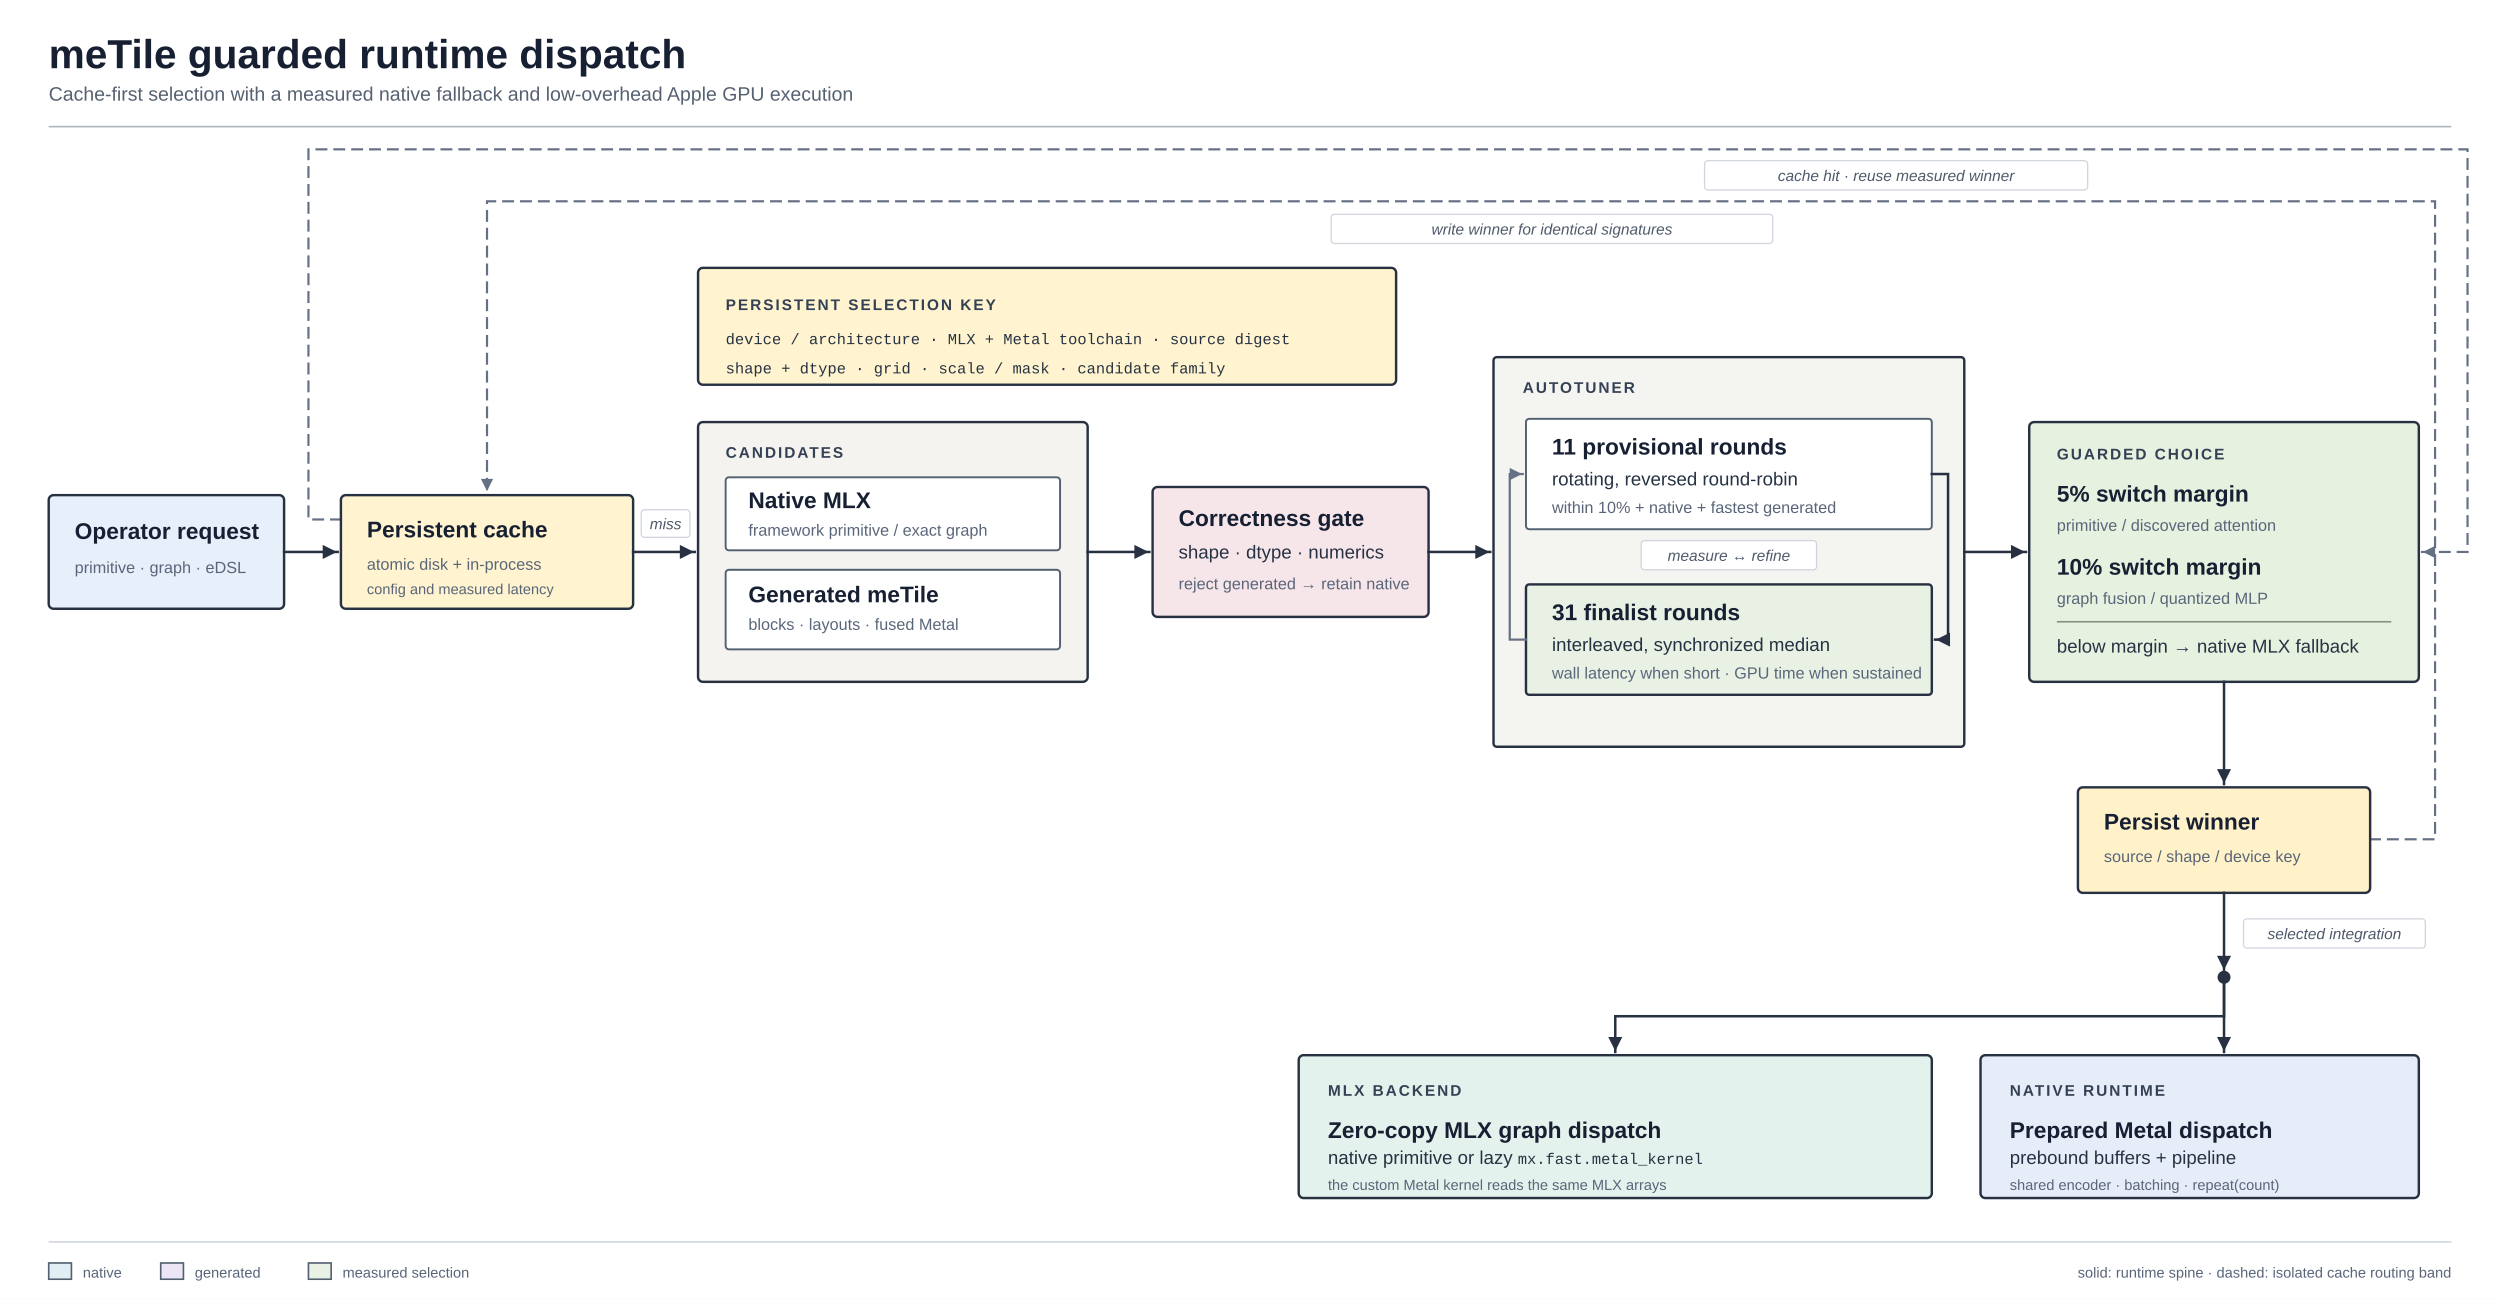
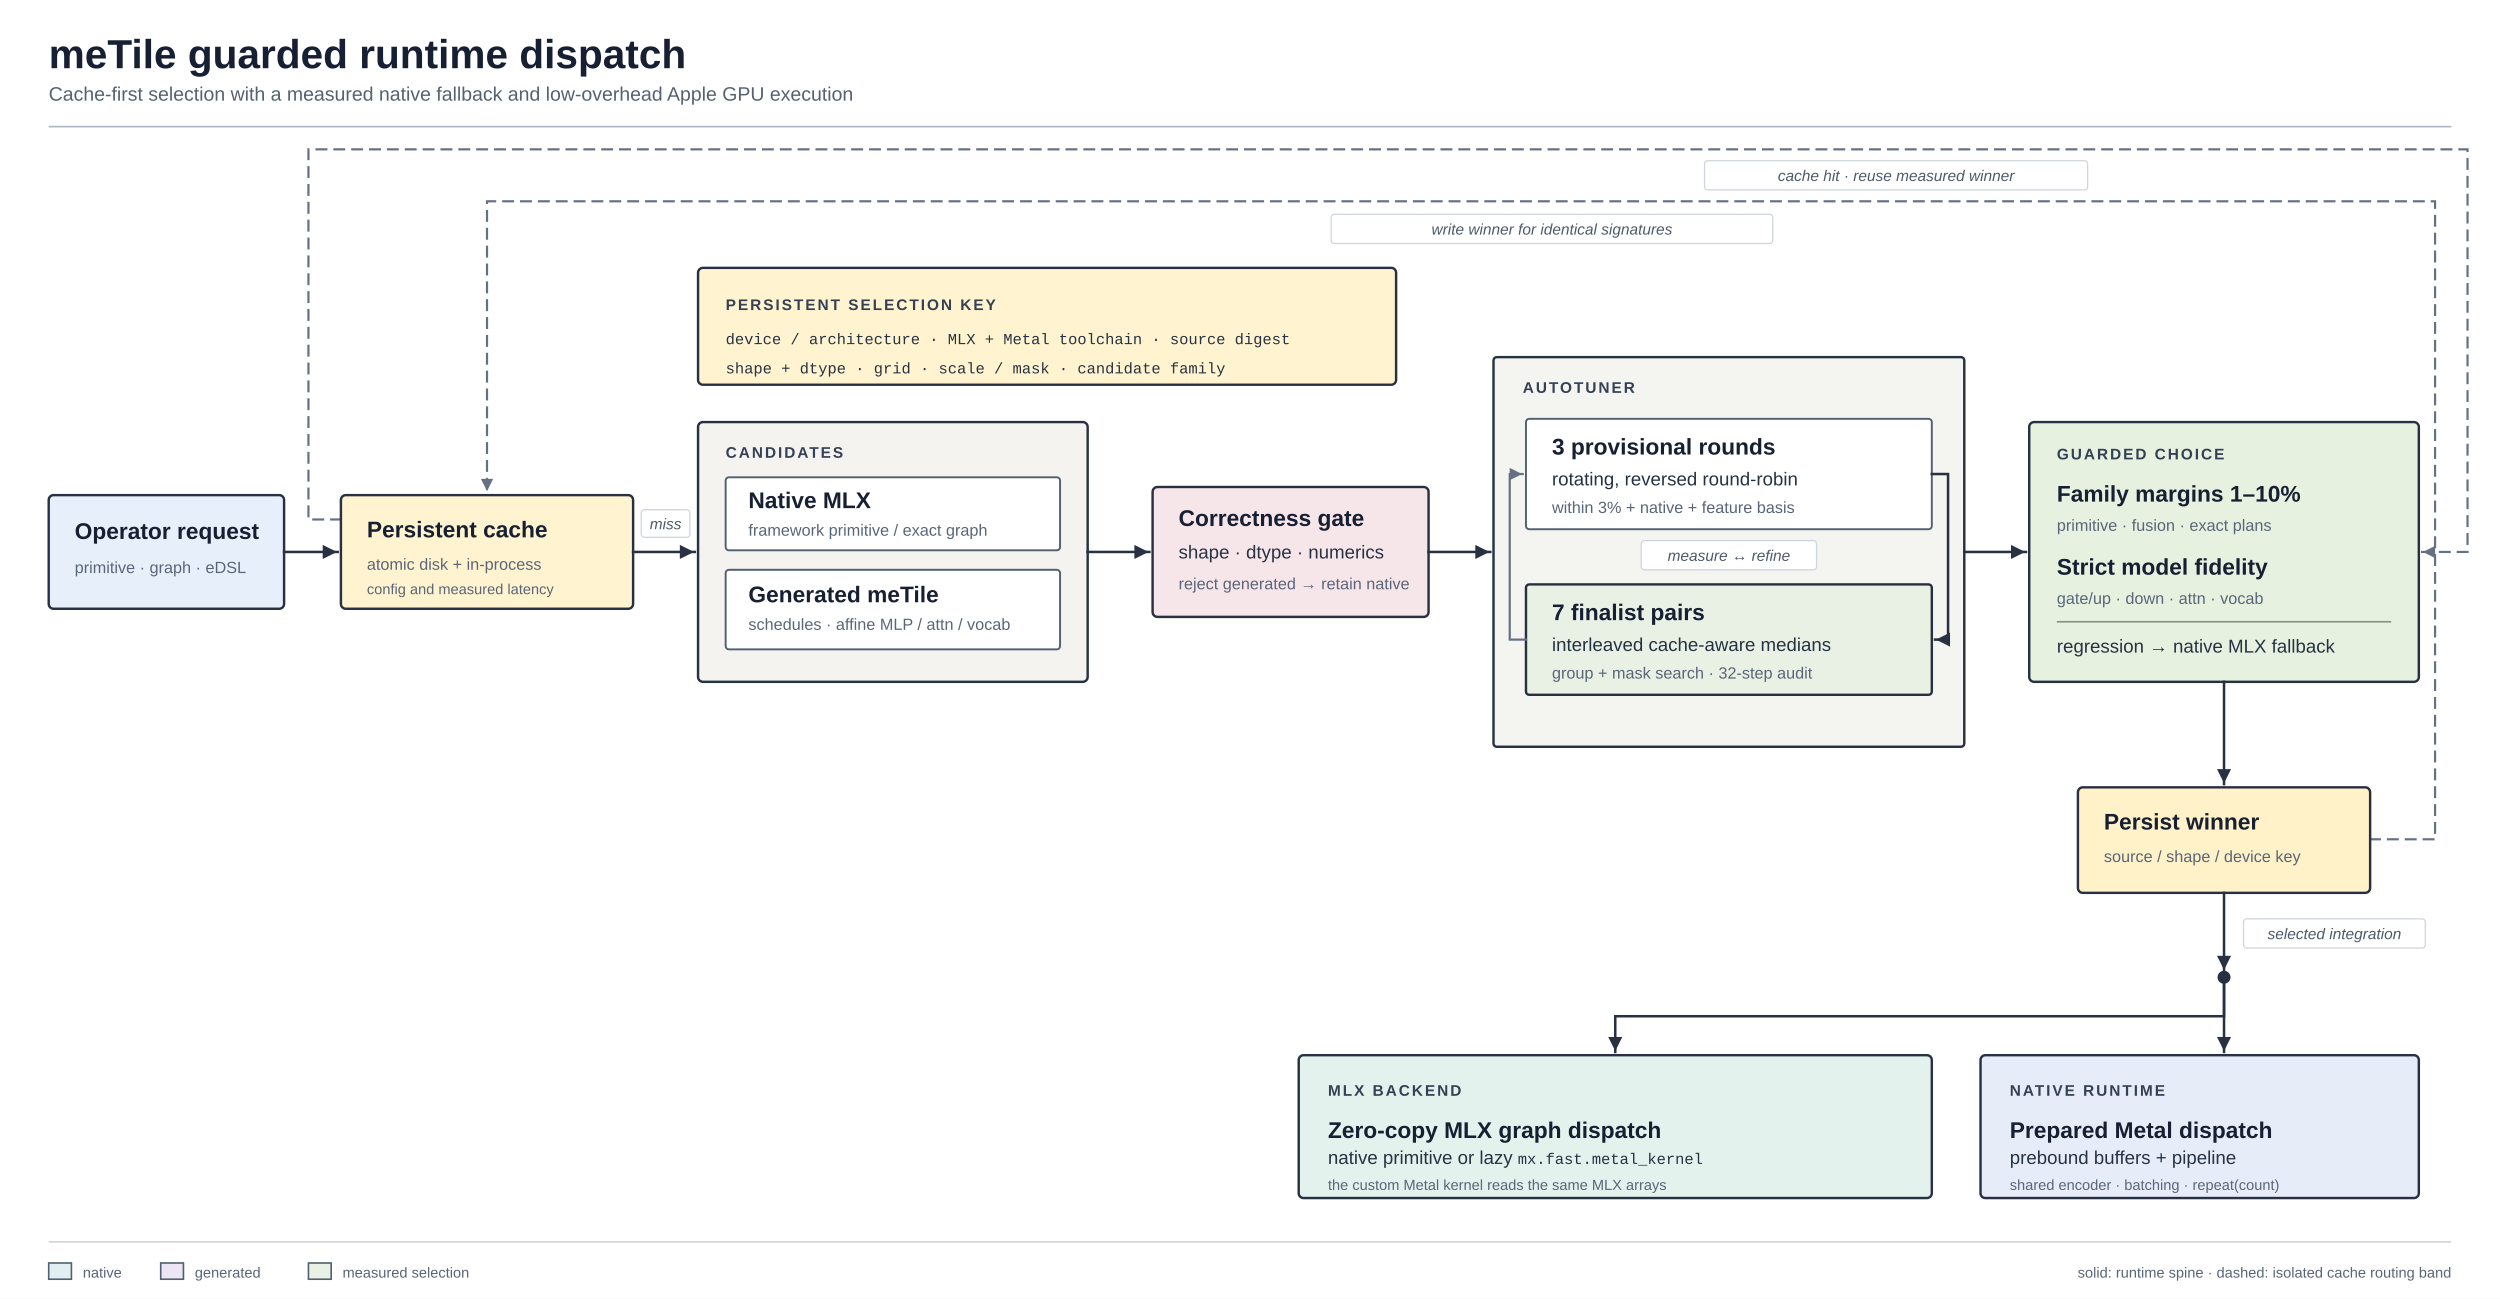
<svg xmlns="http://www.w3.org/2000/svg" viewBox="0 0 1540 800" role="img" aria-labelledby="title description" font-family="Arial, Helvetica, sans-serif">
  <defs>
    <marker id="arrow" viewBox="0 0 10 10" refX="8.5" refY="5" markerWidth="7" markerHeight="7" orient="auto-start-reverse">
      <path d="M0 1L8 5L0 9Z" fill="#273142" />
    </marker>
    <marker id="arrow-muted" viewBox="0 0 10 10" refX="8.5" refY="5" markerWidth="7" markerHeight="7" orient="auto-start-reverse">
      <path d="M0 1L8 5L0 9Z" fill="#667085" />
    </marker>
    <style>
      .box { stroke: #273142; stroke-width: 1.5; }
      .inner { fill: #ffffff; stroke: #526071; stroke-width: 1.2; }
      .edge { fill: none; stroke: #273142; stroke-width: 1.55; stroke-linecap: square; stroke-linejoin: miter; marker-end: url(#arrow); }
      .edge-muted { fill: none; stroke: #667085; stroke-width: 1.35; stroke-linecap: square; stroke-linejoin: miter; marker-end: url(#arrow-muted); }
      .edge-dashed { fill: none; stroke: #667085; stroke-width: 1.35; stroke-dasharray: 6 5; stroke-linecap: square; stroke-linejoin: miter; marker-end: url(#arrow-muted); }
      .title { fill: #172033; font-size: 25px; font-weight: 700; }
      .subtitle { fill: #556070; font-size: 12px; }
      .label { fill: #172033; font-size: 14px; font-weight: 700; }
      .body { fill: #263243; font-size: 11.5px; }
      .small { fill: #596579; font-size: 10px; }
      .tiny { fill: #596579; font-size: 9px; }
      .caps { fill: #344054; font-size: 9.5px; font-weight: 700; letter-spacing: 1.2px; }
      .mono { fill: #263243; font-family: 'SFMono-Regular', Consolas, 'Liberation Mono', monospace; font-size: 9.5px; }
      .arrow-label { fill: #4e596a; font-size: 9.5px; font-style: italic; }
    </style>
  </defs>
  <rect width="1540" height="800" fill="#ffffff" />
  <text x="30" y="42" class="title">meTile guarded runtime dispatch</text>
  <text x="30" y="62" class="subtitle">Cache-first selection with a measured native fallback and low-overhead Apple GPU execution</text>
  <line x1="30" y1="78" x2="1510" y2="78" stroke="#aeb6c2" stroke-width="1" />
  <path d="M210 320H190V92H1520V340H1492" class="edge-dashed" />
  <rect x="1050" y="99" width="236" height="18" rx="2" fill="#ffffff" stroke="#d0d5dd" stroke-width="0.8" />
  <text x="1168" y="111.5" text-anchor="middle" class="arrow-label">cache hit · reuse measured winner</text>
  <path d="M1460 517H1500V124H300V303" class="edge-dashed" />
  <rect x="820" y="132" width="272" height="18" rx="2" fill="#ffffff" stroke="#d0d5dd" stroke-width="0.8" />
  <text x="956" y="144.5" text-anchor="middle" class="arrow-label">write winner for identical signatures</text>
  <rect x="430" y="165" width="430" height="72" rx="3" fill="#fff4cf" class="box" />
  <text x="447" y="191" class="caps">PERSISTENT SELECTION KEY</text>
  <text x="447" y="212" class="mono">device / architecture · MLX + Metal toolchain · source digest</text>
  <text x="447" y="230" class="mono">shape + dtype · grid · scale / mask · candidate family</text>
  <rect x="30" y="305" width="145" height="70" rx="3" fill="#e7effa" class="box" />
  <text x="46" y="332" class="label">Operator request</text>
  <text x="46" y="353" class="small">primitive · graph · eDSL</text>
  <path d="M175 340H208" class="edge" />
  <rect x="210" y="305" width="180" height="70" rx="3" fill="#fff4cf" class="box" />
  <text x="226" y="331" class="label">Persistent cache</text>
  <text x="226" y="351" class="small">atomic disk + in-process</text>
  <text x="226" y="366" class="tiny">config and measured latency</text>
  <path d="M390 340H428" class="edge" />
  <rect x="395" y="314" width="30" height="17" rx="2" fill="#ffffff" stroke="#d0d5dd" stroke-width="0.8" />
  <text x="410" y="326" text-anchor="middle" class="arrow-label">miss</text>
  <rect x="430" y="260" width="240" height="160" rx="3" fill="#f5f3f0" class="box" />
  <text x="447" y="282" class="caps">CANDIDATES</text>
  <rect x="447" y="294" width="206" height="45" rx="2" fill="#dfeff4" class="inner" />
  <text x="461" y="313" class="label">Native MLX</text>
  <text x="461" y="330" class="small">framework primitive / exact graph</text>
  <rect x="447" y="351" width="206" height="49" rx="2" fill="#ece5f6" class="inner" />
  <text x="461" y="371" class="label">Generated meTile</text>
-   <text x="461" y="388" class="small">blocks · layouts · fused Metal</text>
+   <text x="461" y="388" class="small">schedules · affine MLP / attn / vocab</text>
  <path d="M670 340H708" class="edge" />
  <rect x="710" y="300" width="170" height="80" rx="3" fill="#f7e6e9" class="box" />
  <text x="726" y="324" class="label">Correctness gate</text>
  <text x="726" y="344" class="body">shape · dtype · numerics</text>
  <text x="726" y="363" class="small">reject generated → retain native</text>
  <path d="M880 340H918" class="edge" />
  <rect x="920" y="220" width="290" height="240" rx="2" fill="#f4f4f1" class="box" />
  <text x="938" y="242" class="caps">AUTOTUNER</text>
  <rect x="940" y="258" width="250" height="68" rx="2" class="inner" />
-   <text x="956" y="280" class="label">11 provisional rounds</text>
+   <text x="956" y="280" class="label">3 provisional rounds</text>
  <text x="956" y="299" class="body">rotating, reversed round-robin</text>
-   <text x="956" y="316" class="small">within 10% + native + fastest generated</text>
+   <text x="956" y="316" class="small">within 3% + native + feature basis</text>
  <rect x="940" y="360" width="250" height="68" rx="2" fill="#e8f1e4" class="box" />
-   <text x="956" y="382" class="label">31 finalist rounds</text>
-   <text x="956" y="401" class="body">interleaved, synchronized median</text>
-   <text x="956" y="418" class="small">wall latency when short · GPU time when sustained</text>
+   <text x="956" y="382" class="label">7 finalist pairs</text>
+   <text x="956" y="401" class="body">interleaved cache-aware medians</text>
+   <text x="956" y="418" class="small">group + mask search · 32-step audit</text>
  <path d="M1190 292H1200V394H1192" class="edge" />
  <path d="M940 394H930V292H938" class="edge-muted" />
  <rect x="1011" y="333" width="108" height="18" rx="2" fill="#ffffff" stroke="#d0d5dd" stroke-width="0.8" />
  <text x="1065" y="345.5" text-anchor="middle" class="arrow-label">measure ↔ refine</text>
  <path d="M1210 340H1248" class="edge" />
  <rect x="1250" y="260" width="240" height="160" rx="3" fill="#e6f1df" class="box" />
  <text x="1267" y="283" class="caps">GUARDED CHOICE</text>
-   <text x="1267" y="309" class="label">5% switch margin</text>
-   <text x="1267" y="327" class="small">primitive / discovered attention</text>
-   <text x="1267" y="354" class="label">10% switch margin</text>
-   <text x="1267" y="372" class="small">graph fusion / quantized MLP</text>
+   <text x="1267" y="309" class="label">Family margins 1–10%</text>
+   <text x="1267" y="327" class="small">primitive · fusion · exact plans</text>
+   <text x="1267" y="354" class="label">Strict model fidelity</text>
+   <text x="1267" y="372" class="small">gate/up · down · attn · vocab</text>
  <line x1="1267" y1="383" x2="1473" y2="383" stroke="#879181" stroke-width="1" />
-   <text x="1267" y="402" class="body">below margin → native MLX fallback</text>
+   <text x="1267" y="402" class="body">regression → native MLX fallback</text>
  <path d="M1370 420V483" class="edge" />
  <rect x="1280" y="485" width="180" height="65" rx="3" fill="#fff1c8" class="box" />
  <text x="1296" y="511" class="label">Persist winner</text>
  <text x="1296" y="531" class="small">source / shape / device key</text>
  <path d="M1370 550V598" class="edge" />
  <circle cx="1370" cy="602" r="4" fill="#273142" />
  <rect x="1382" y="566" width="112" height="18" rx="2" fill="#ffffff" stroke="#d0d5dd" stroke-width="0.8" />
  <text x="1438" y="578.5" text-anchor="middle" class="arrow-label">selected integration</text>
  <path d="M1370 606V626H995V648" class="edge" />
  <path d="M1370 606V648" class="edge" />
  <rect x="800" y="650" width="390" height="88" rx="3" fill="#e3f2ec" class="box" />
  <text x="818" y="675" class="caps">MLX BACKEND</text>
  <text x="818" y="701" class="label">Zero-copy MLX graph dispatch</text>
  <text x="818" y="717" class="body">native primitive or lazy <tspan class="mono">mx.fast.metal_kernel</tspan>
  </text>
  <text x="818" y="733" class="tiny">the custom Metal kernel reads the same MLX arrays</text>
  <rect x="1220" y="650" width="270" height="88" rx="3" fill="#e7edf8" class="box" />
  <text x="1238" y="675" class="caps">NATIVE RUNTIME</text>
  <text x="1238" y="701" class="label">Prepared Metal dispatch</text>
  <text x="1238" y="717" class="body">prebound buffers + pipeline</text>
  <text x="1238" y="733" class="tiny">shared encoder · batching · repeat(count)</text>
  <line x1="30" y1="765" x2="1510" y2="765" stroke="#d0d5dd" stroke-width="1" />
  <rect x="30" y="778" width="14" height="10" fill="#dfeff4" stroke="#526071" stroke-width="1" />
  <text x="51" y="787" class="tiny">native</text>
  <rect x="99" y="778" width="14" height="10" fill="#ece5f6" stroke="#526071" stroke-width="1" />
  <text x="120" y="787" class="tiny">generated</text>
  <rect x="190" y="778" width="14" height="10" fill="#e8f1e4" stroke="#526071" stroke-width="1" />
  <text x="211" y="787" class="tiny">measured selection</text>
  <text x="1510" y="787" text-anchor="end" class="tiny">solid: runtime spine · dashed: isolated cache routing band</text>
</svg>
